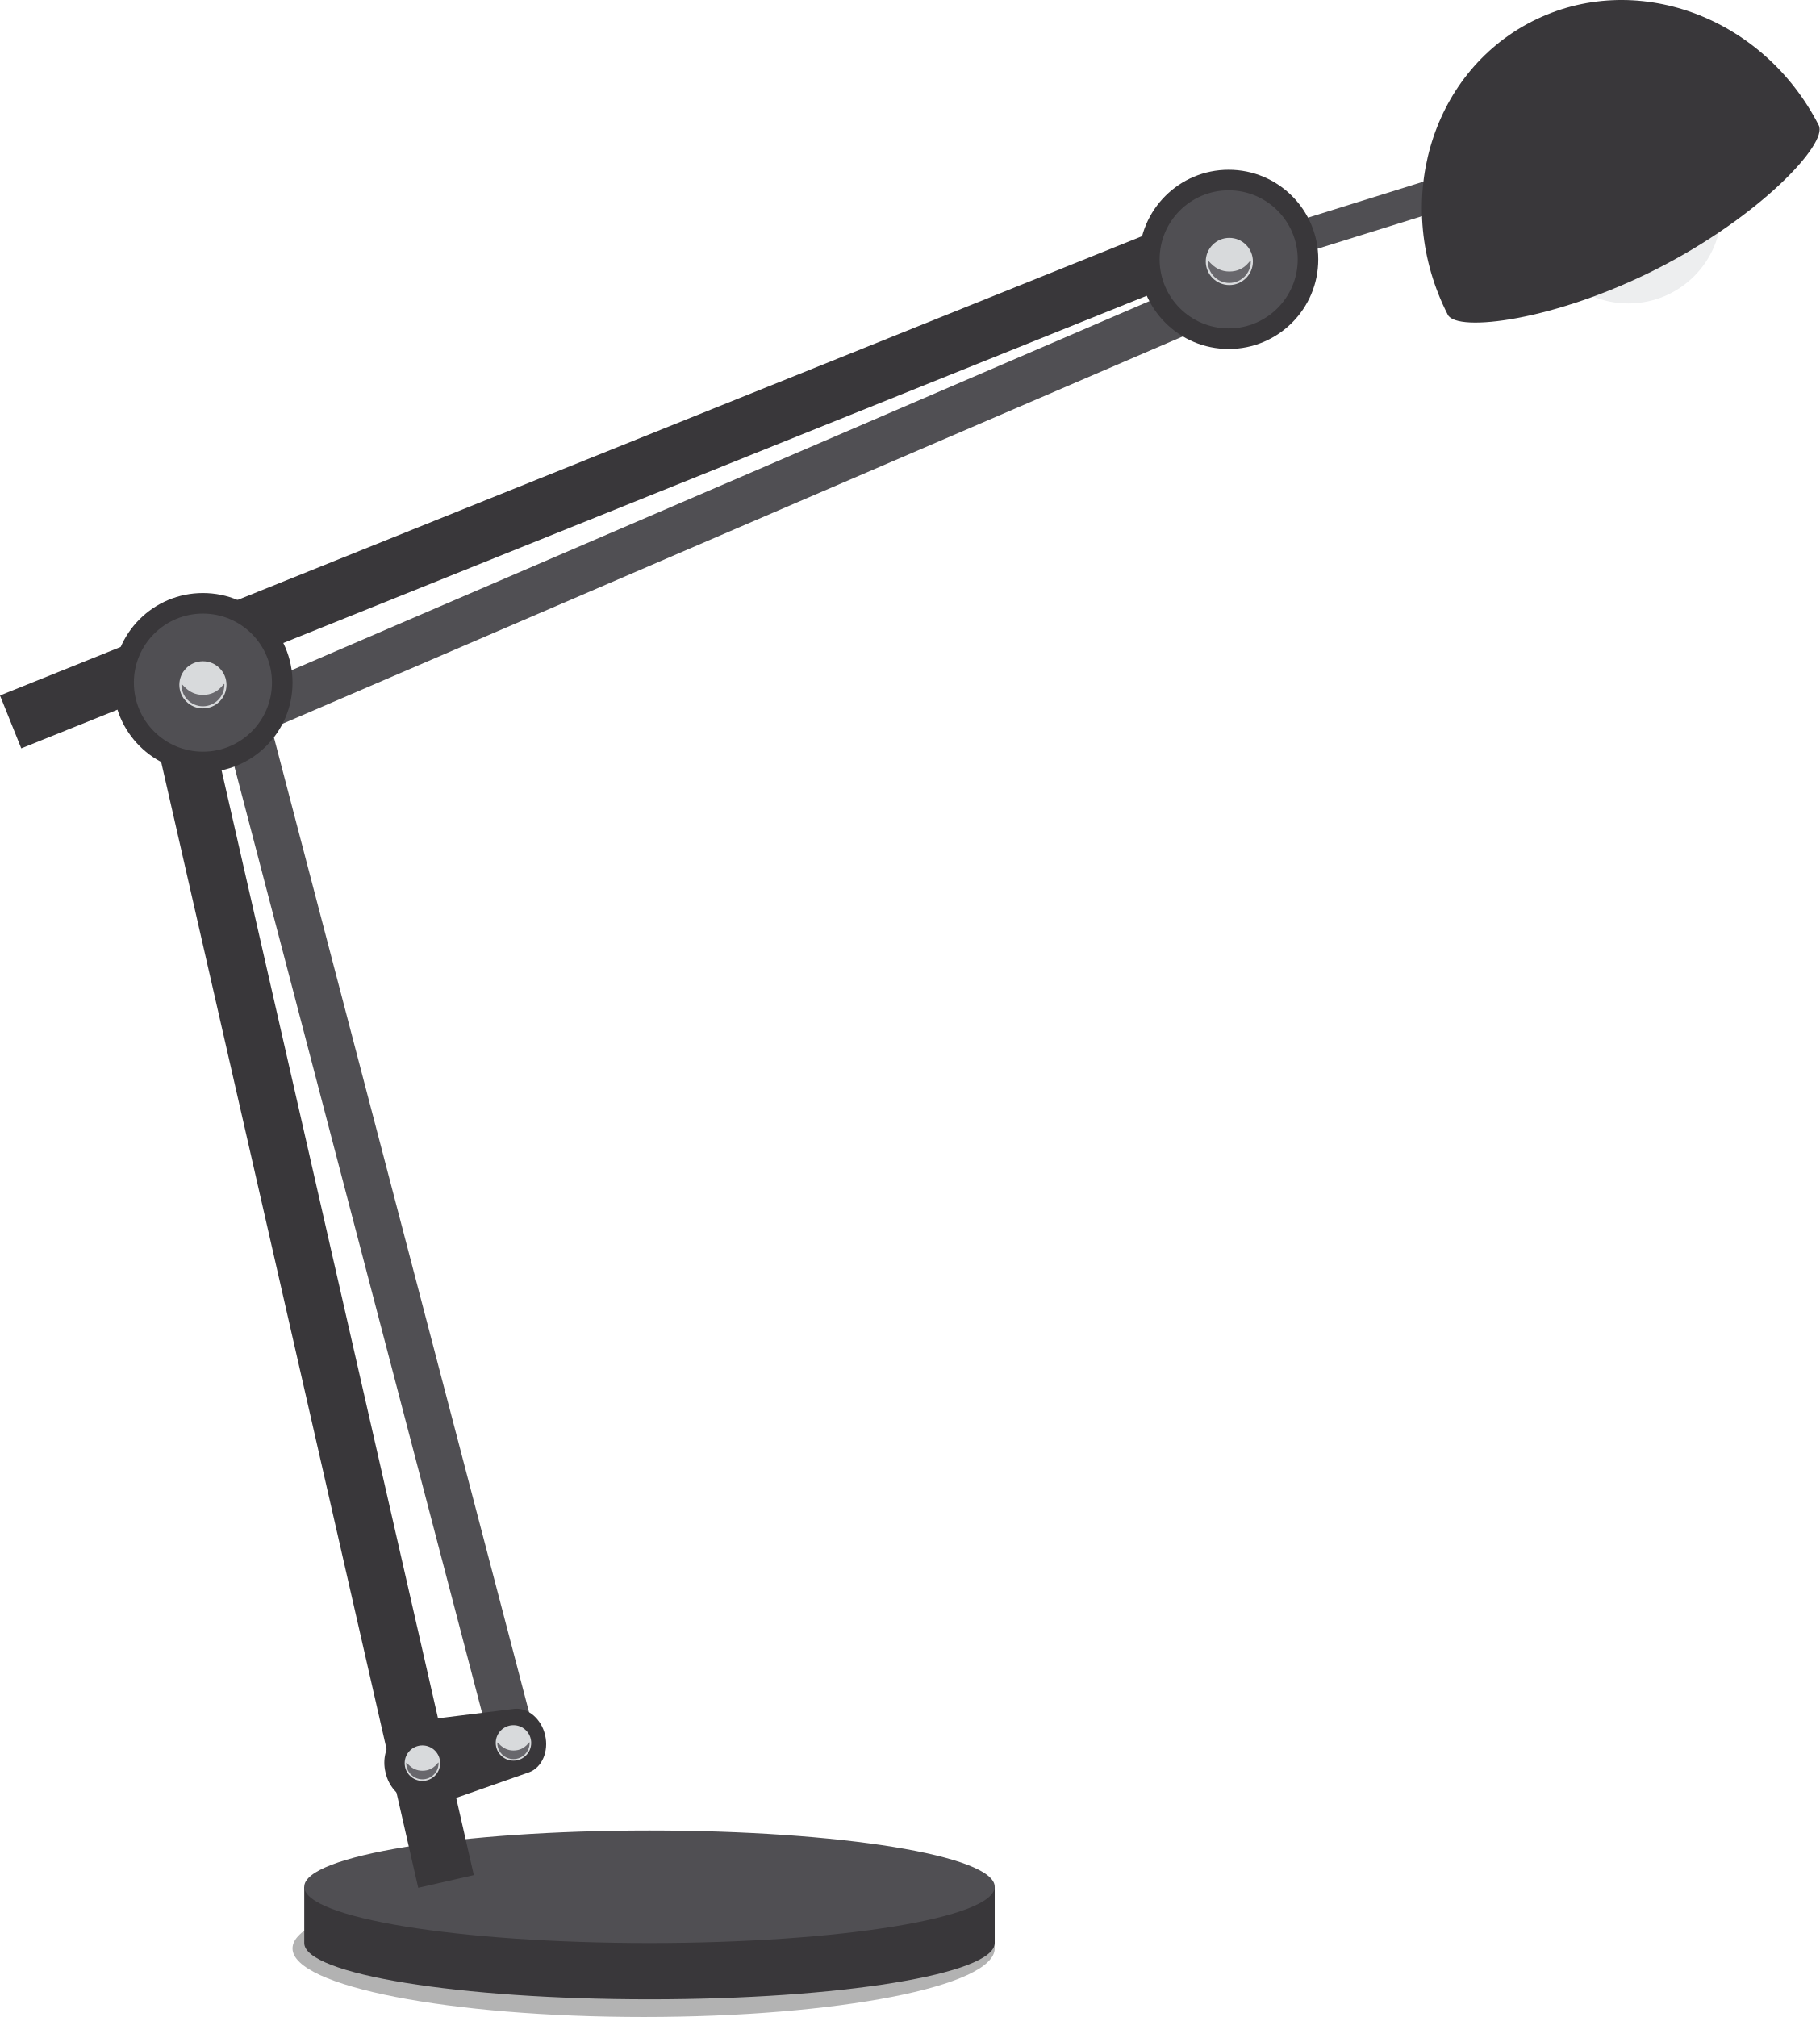
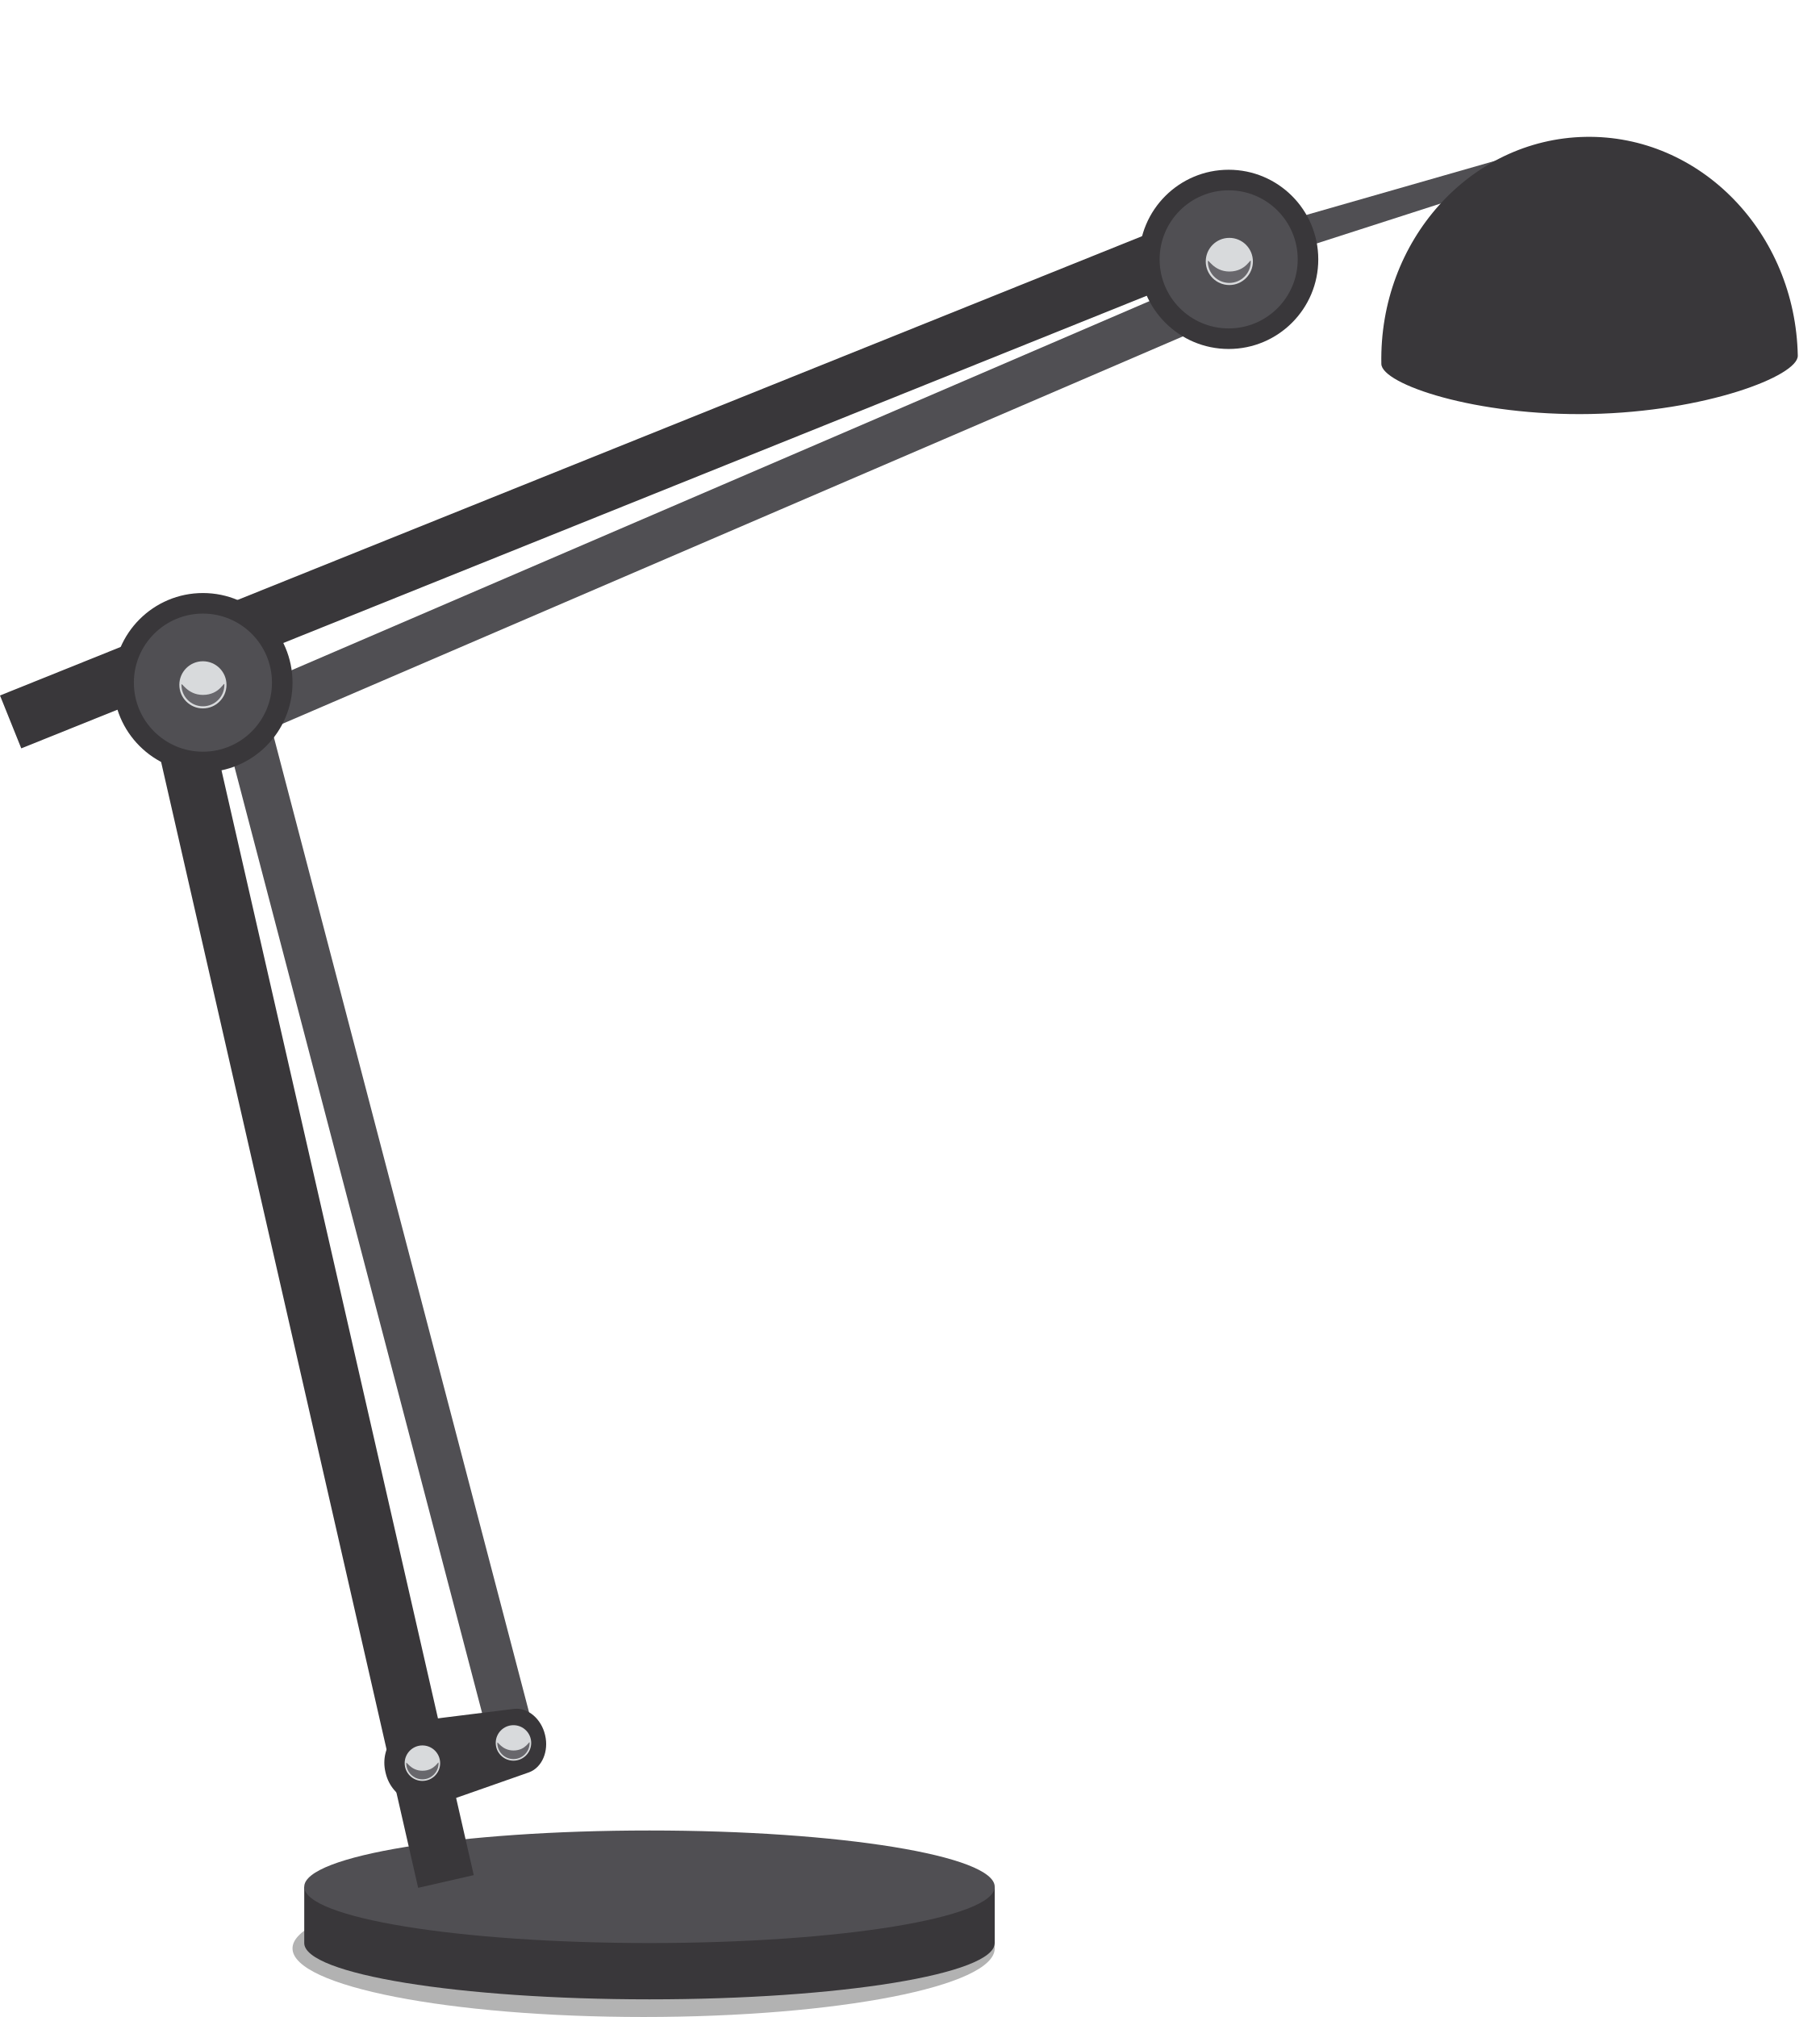
<svg xmlns="http://www.w3.org/2000/svg" version="1.1" id="Layer_1" x="0px" y="0px" width="168.953px" height="187.264px" viewBox="0 0 168.953 187.264" enable-background="new 0 0 168.953 187.264" xml:space="preserve">
  <g>
-     <rect x="115.811" y="18.855" transform="matrix(-0.9547 0.2976 -0.2976 -0.9547 252.3747 2.3073)" fill="#504F53" width="20.401" height="3.021" />
-     <circle fill="#EDEEEF" cx="151.189" cy="19.527" r="8.646" />
-     <path fill="#39373A" d="M142.242,1.992c9.512-4.854,21.438-0.533,26.633,9.652c0.854,1.673-5.424,8.417-14.938,13.271   c-9.512,4.854-18.656,5.98-19.511,4.307C129.23,19.037,132.729,6.846,142.242,1.992z" />
+     <polygon fill="#504F53" points="141.904,16.274 119.355,23.536 119.338,20.516 143.363,13.628  " />
+     <path fill="#39373A" d="M147.182,12.707c10.677-0.213,19.518,8.883,19.743,20.314c0.037,1.878-8.556,5.204-19.233,5.416   c-10.677,0.212-19.395-2.768-19.434-4.647C128.032,22.358,136.503,12.92,147.182,12.707z" />
    <ellipse fill="#B2B2B2" cx="59.76" cy="180.895" rx="32.6" ry="6.368" />
-     <path fill="#39373A" d="M28.249,175.172c0,0,18.795,0,32.056,0c12.593,0,32.054,0,32.054,0s0,4.393,0,5.226   c0,2.886-14.352,5.225-32.054,5.225c-17.704,0-32.056-2.339-32.056-5.225C28.249,179.673,28.249,175.172,28.249,175.172z" />
+     <path fill="#39373A" d="M28.249,175.172c0,0,18.795,0,32.056,0c12.593,0,32.054,0,32.054,0s0,4.393,0,5.226   c0,2.887-14.353,5.226-32.054,5.226c-17.704,0-32.056-2.339-32.056-5.226C28.249,179.673,28.249,175.172,28.249,175.172z" />
    <ellipse fill="#504F53" cx="60.304" cy="175.173" rx="32.055" ry="5.225" />
-     <rect x="26.056" y="61.974" transform="matrix(-0.9749 0.2226 -0.2226 -0.9749 83.1909 228.7095)" fill="#39373A" width="5.294" height="114.141" />
-     <rect x="32.899" y="61.723" transform="matrix(-0.9674 0.2532 -0.2532 -0.9674 97.6132 214.3046)" fill="#504F53" width="4.235" height="103.422" />
-     <rect x="-3.461" y="41.385" transform="matrix(-0.9278 0.3731 -0.3731 -0.9278 128.5629 63.1813)" fill="#39373A" width="123.258" height="5.293" />
-     <rect x="16.816" y="44.577" transform="matrix(-0.9186 0.3952 -0.3952 -0.9186 149.9332 62.5055)" fill="#504F53" width="103.427" height="4.235" />
-     <path fill="#39373A" d="M35.809,164.613l-0.021-0.088c-0.565-2.408,1.288-4.596,3.75-4.849l8.213-1.022   c1.29-0.132,2.512,0.952,2.854,2.407l0.013,0.054c0.342,1.455-0.27,2.97-1.483,3.427l-7.809,2.741   C39.009,168.155,36.375,167.021,35.809,164.613z" />
+     <rect x="26.062" y="61.972" transform="matrix(0.9749 -0.2226 0.2226 0.9749 -25.784 9.3802)" fill="#39373A" width="5.294" height="114.14" />
+     <rect x="32.899" y="61.724" transform="matrix(0.9674 -0.2532 0.2532 0.9674 -27.5817 12.5633)" fill="#504F53" width="4.235" height="103.421" />
+     <rect x="-3.463" y="41.385" transform="matrix(0.9278 -0.3731 0.3731 0.9278 -12.2279 24.881)" fill="#39373A" width="123.259" height="5.293" />
+     <rect x="16.815" y="44.577" transform="matrix(0.9186 -0.3952 0.3952 0.9186 -12.8752 30.8839)" fill="#504F53" width="103.428" height="4.235" />
+     <path fill="#39373A" d="M35.809,164.614l-0.021-0.089c-0.565-2.407,1.288-4.596,3.75-4.849l8.213-1.022   c1.29-0.132,2.512,0.952,2.854,2.407l0.013,0.055c0.342,1.454-0.27,2.97-1.483,3.427l-7.809,2.741   C39.009,168.156,36.375,167.021,35.809,164.614z" />
    <circle fill="#39373A" cx="18.841" cy="63.379" r="8.32" />
    <circle fill="#504F53" cx="18.841" cy="63.379" r="6.411" />
    <circle fill="#D8DADC" cx="18.841" cy="63.582" r="2.189" />
-     <path fill="#68676C" d="M18.841,64.517c1.6,0,1.994-1.351,1.994-0.936c0,1.102-0.893,1.994-1.994,1.994   c-1.101,0-1.994-0.892-1.994-1.994C16.847,63.255,17.373,64.517,18.841,64.517z" />
+     <path fill="#68676C" d="M18.841,64.517c1.6,0,1.994-1.351,1.994-0.936c0,1.102-0.893,1.994-1.994,1.994   c-1.101,0-1.994-0.893-1.994-1.994C16.847,63.255,17.373,64.517,18.841,64.517z" />
    <circle fill="#39373A" cx="114.082" cy="24.08" r="8.32" />
    <circle fill="#504F53" cx="114.082" cy="24.08" r="6.411" />
    <circle fill="#D8DADC" cx="114.143" cy="24.274" r="2.189" />
-     <path fill="#68676C" d="M114.139,25.209c1.602,0.005,1.998-1.343,1.998-0.928c-0.004,1.101-0.9,1.991-2,1.988   c-1.102-0.004-1.992-0.899-1.988-2C112.148,23.941,112.671,25.204,114.139,25.209z" />
+     <path fill="#68676C" d="M114.139,25.209c1.603,0.005,1.998-1.343,1.998-0.928c-0.004,1.101-0.9,1.99-2,1.987   c-1.102-0.004-1.992-0.898-1.988-2C112.148,23.941,112.671,25.204,114.139,25.209z" />
    <circle fill="#D8DADC" cx="39.221" cy="163.698" r="1.647" />
-     <path fill="#68676C" d="M39.221,164.401c1.204,0,1.5-1.016,1.5-0.703c0,0.829-0.672,1.501-1.5,1.501   c-0.829,0-1.501-0.672-1.501-1.501C37.72,163.453,38.115,164.401,39.221,164.401z" />
+     <path fill="#68676C" d="M39.221,164.401c1.204,0,1.5-1.016,1.5-0.702c0,0.828-0.672,1.501-1.5,1.501   c-0.829,0-1.501-0.673-1.501-1.501C37.72,163.453,38.115,164.401,39.221,164.401z" />
    <circle fill="#D8DADC" cx="47.675" cy="161.818" r="1.647" />
-     <path fill="#68676C" d="M47.675,162.521c1.204,0,1.5-1.016,1.5-0.703c0,0.829-0.672,1.501-1.5,1.501   c-0.829,0-1.501-0.672-1.501-1.501C46.174,161.572,46.569,162.521,47.675,162.521z" />
+     <path fill="#68676C" d="M47.675,162.521c1.204,0,1.5-1.016,1.5-0.703c0,0.829-0.672,1.501-1.5,1.501   c-0.829,0-1.501-0.672-1.501-1.501C46.174,161.573,46.569,162.521,47.675,162.521z" />
  </g>
</svg>
